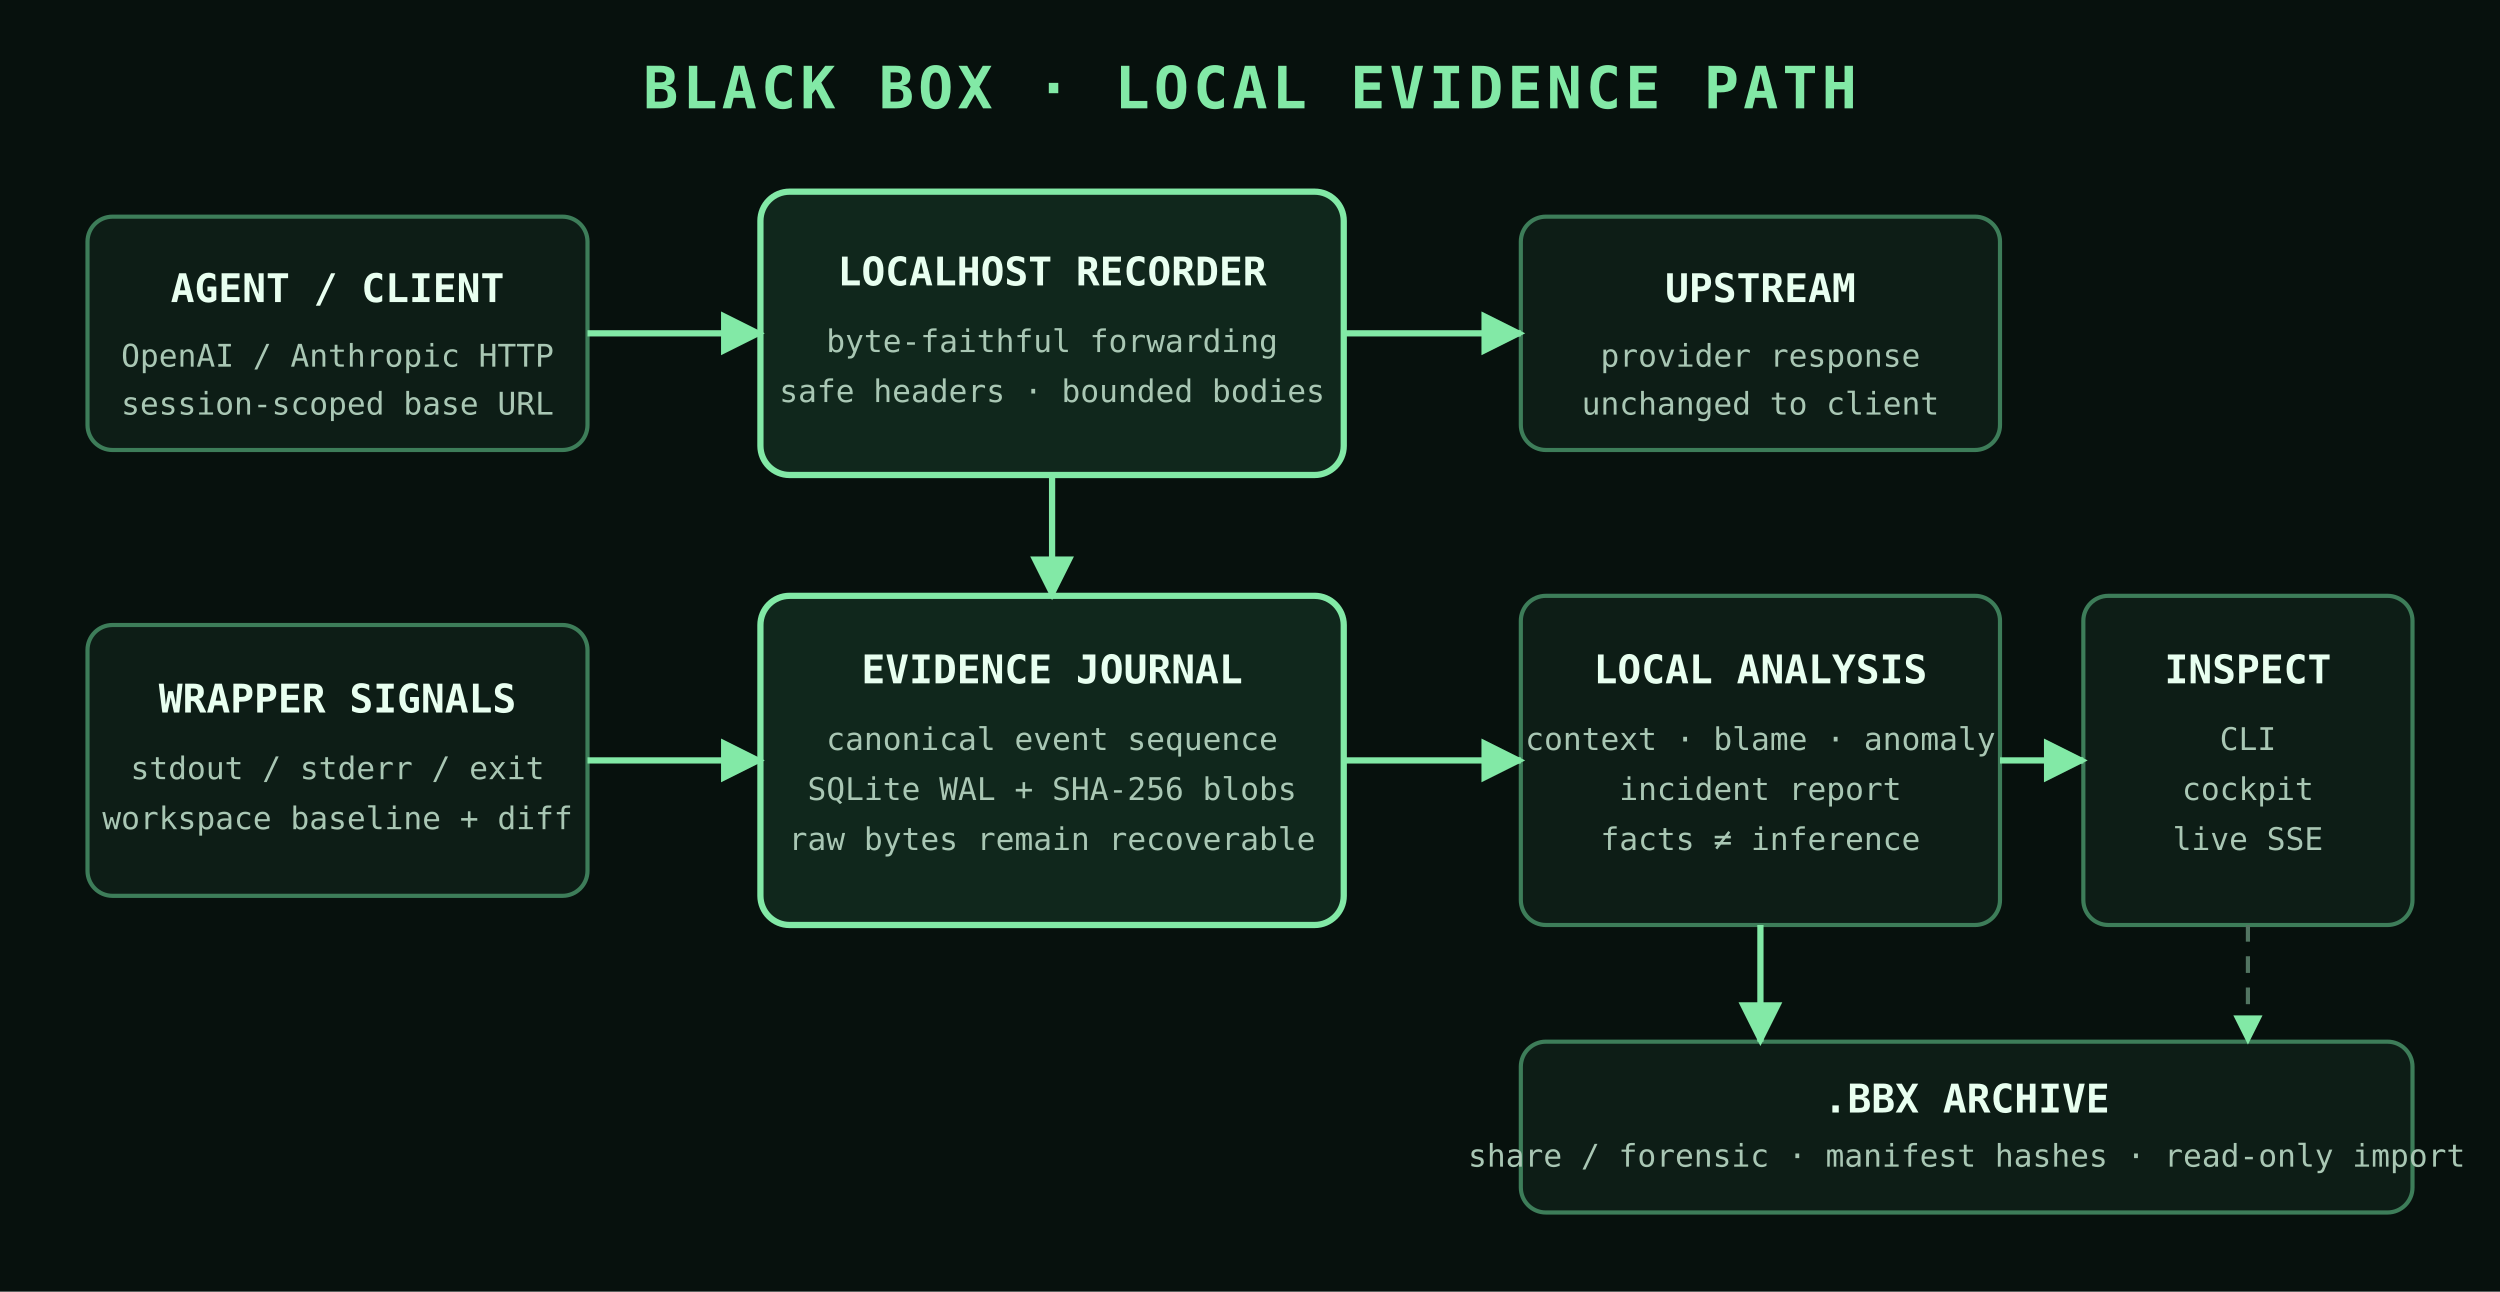
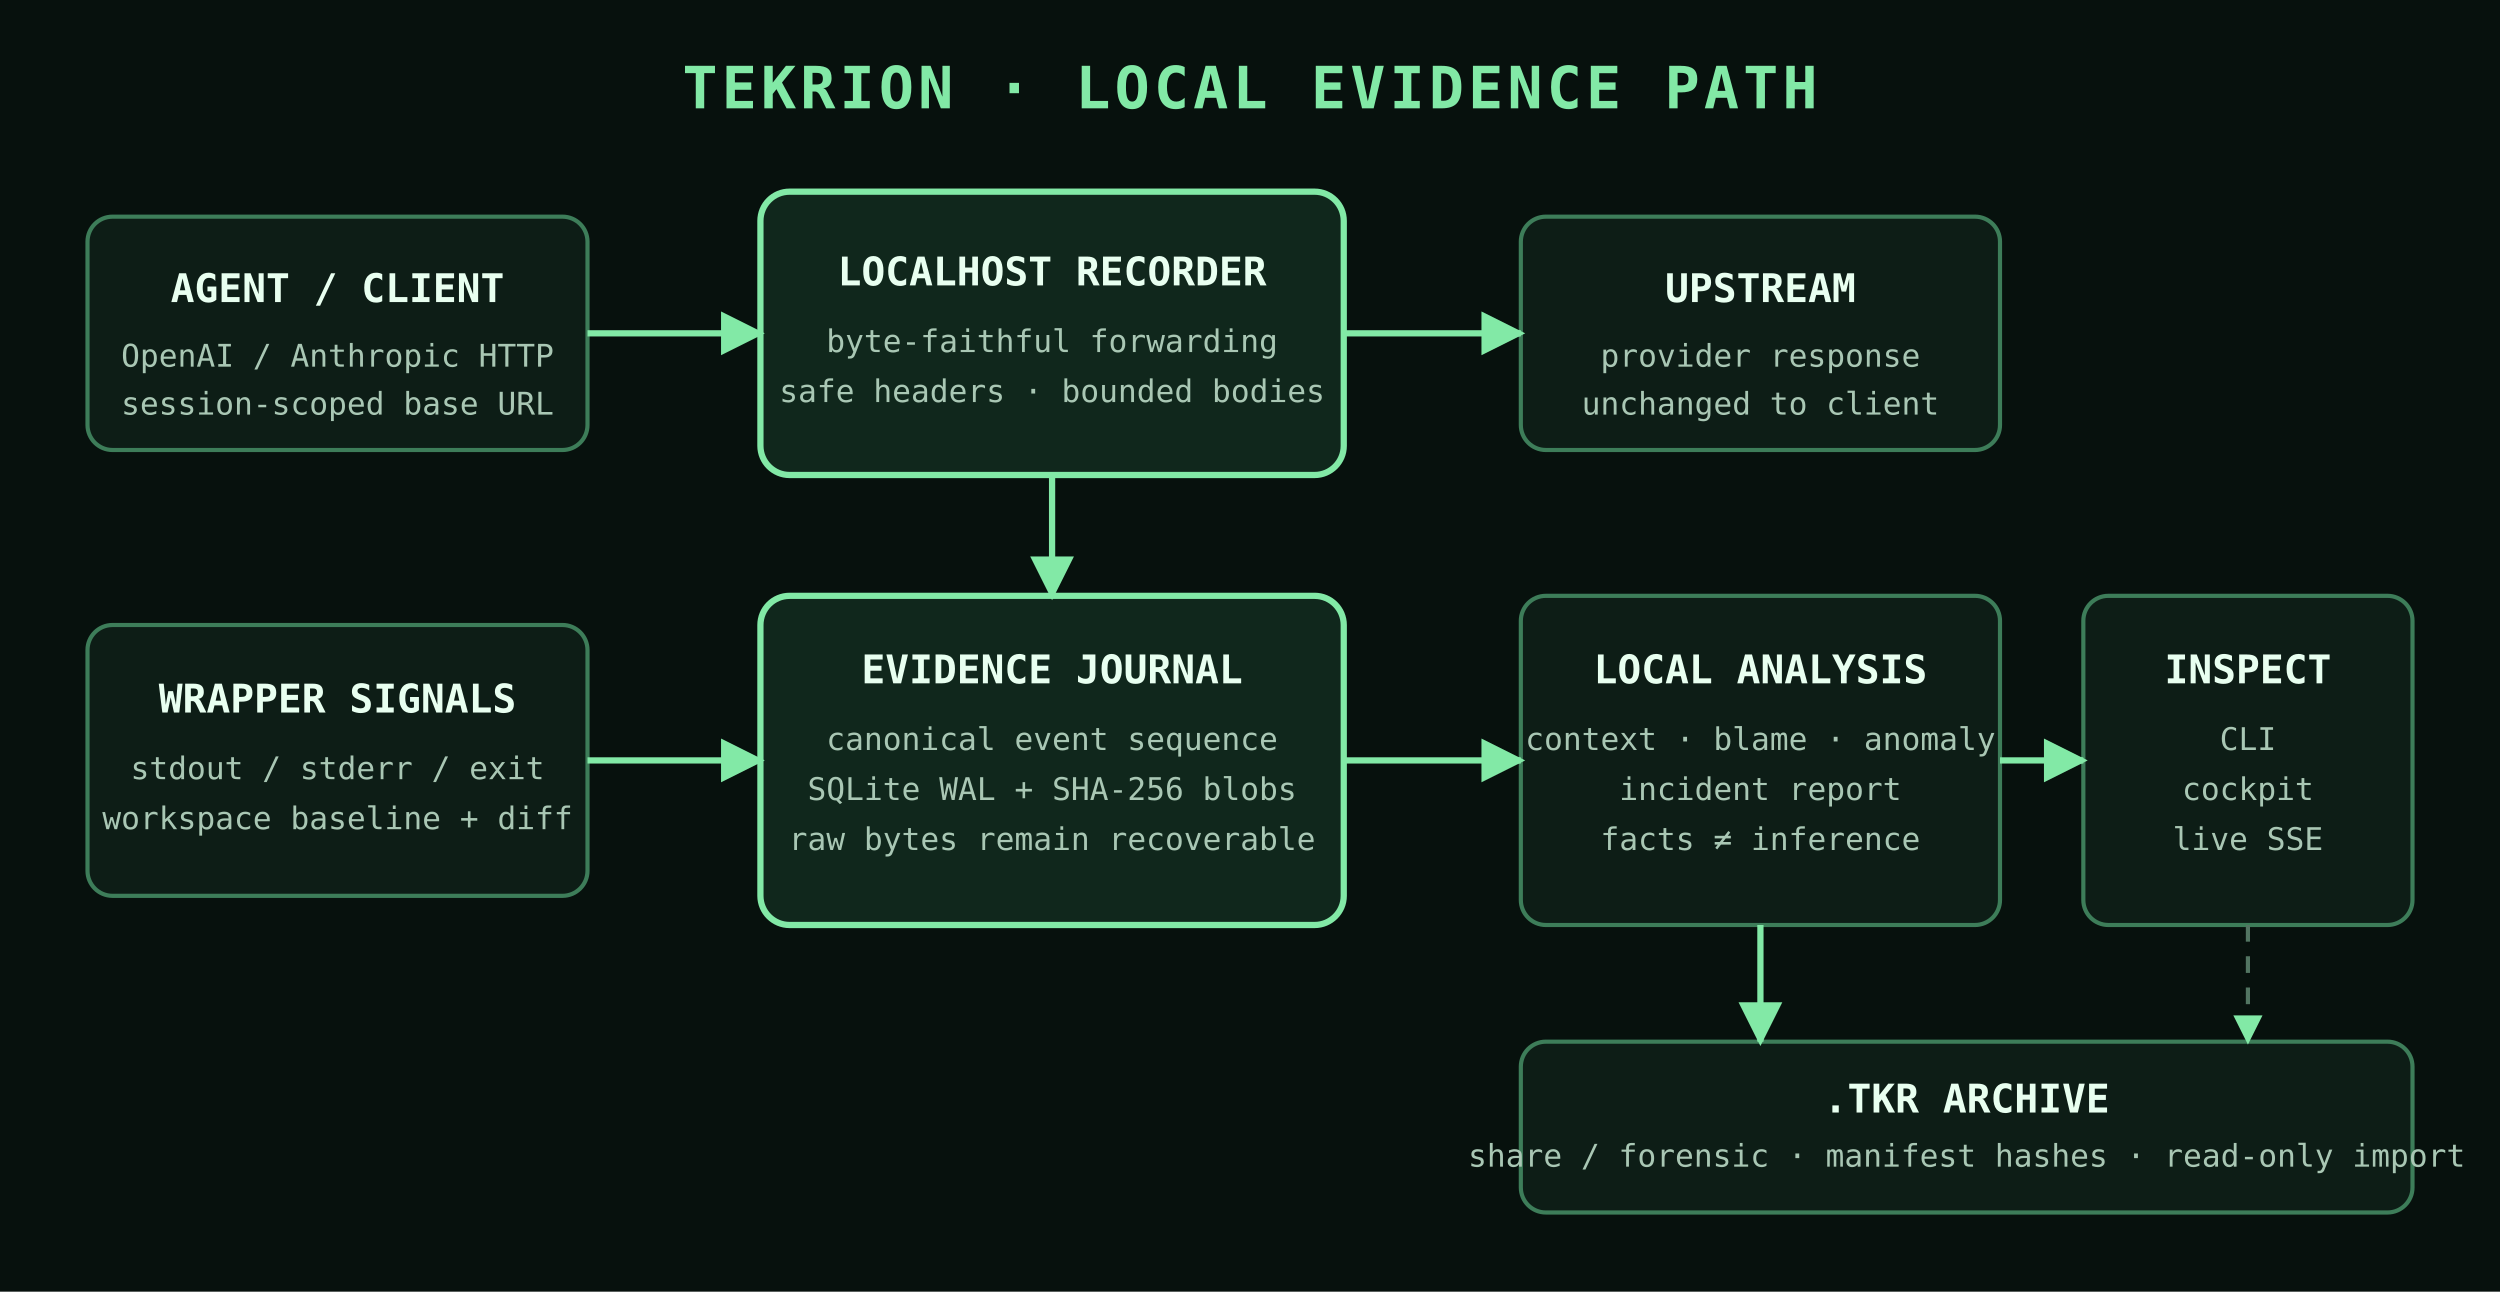
<svg xmlns="http://www.w3.org/2000/svg" width="1200" height="620" viewBox="0 0 1200 620" role="img" aria-labelledby="title description">
  <defs>
    <marker id="arrow" viewBox="0 0 10 10" refX="9" refY="5" markerWidth="7" markerHeight="7" orient="auto-start-reverse">
      <path d="M 0 0 L 10 5 L 0 10 z" fill="#82e9a6" />
    </marker>
    <style>
      .background { fill: #07110d; }
      .panel { fill: #0d1d16; stroke: #3d7d59; stroke-width: 2; rx: 12; }
      .core { fill: #10271c; stroke: #82e9a6; stroke-width: 3; rx: 14; }
      .label { fill: #e8fff0; font: 700 19px ui-monospace, SFMono-Regular, Menlo, Consolas, monospace; }
      .copy { fill: #a9c7b4; font: 15px ui-monospace, SFMono-Regular, Menlo, Consolas, monospace; }
      .title { fill: #82e9a6; font: 800 28px ui-monospace, SFMono-Regular, Menlo, Consolas, monospace; letter-spacing: 2px; }
      .arrow { fill: none; stroke: #82e9a6; stroke-width: 3; marker-end: url(#arrow); }
      .secondary { fill: none; stroke: #527562; stroke-width: 2; stroke-dasharray: 8 7; marker-end: url(#arrow); }
    </style>
  </defs>
  <rect class="background" width="1200" height="620" />
-   <text class="title" x="600" y="52" text-anchor="middle">BLACK BOX · LOCAL EVIDENCE PATH</text>
+   <text class="title" x="600" y="52" text-anchor="middle">TEKRION · LOCAL EVIDENCE PATH</text>
  <rect class="panel" x="42" y="104" width="240" height="112" />
  <text class="label" x="162" y="145" text-anchor="middle">AGENT / CLIENT</text>
  <text class="copy" x="162" y="176" text-anchor="middle">OpenAI / Anthropic HTTP</text>
  <text class="copy" x="162" y="199" text-anchor="middle">session-scoped base URL</text>
  <rect class="core" x="365" y="92" width="280" height="136" />
  <text class="label" x="505" y="137" text-anchor="middle">LOCALHOST RECORDER</text>
  <text class="copy" x="505" y="169" text-anchor="middle">byte-faithful forwarding</text>
  <text class="copy" x="505" y="193" text-anchor="middle">safe headers · bounded bodies</text>
  <rect class="panel" x="730" y="104" width="230" height="112" />
  <text class="label" x="845" y="145" text-anchor="middle">UPSTREAM</text>
  <text class="copy" x="845" y="176" text-anchor="middle">provider response</text>
  <text class="copy" x="845" y="199" text-anchor="middle">unchanged to client</text>
  <rect class="panel" x="42" y="300" width="240" height="130" />
  <text class="label" x="162" y="342" text-anchor="middle">WRAPPER SIGNALS</text>
  <text class="copy" x="162" y="374" text-anchor="middle">stdout / stderr / exit</text>
  <text class="copy" x="162" y="398" text-anchor="middle">workspace baseline + diff</text>
  <rect class="core" x="365" y="286" width="280" height="158" />
  <text class="label" x="505" y="328" text-anchor="middle">EVIDENCE JOURNAL</text>
  <text class="copy" x="505" y="360" text-anchor="middle">canonical event sequence</text>
  <text class="copy" x="505" y="384" text-anchor="middle">SQLite WAL + SHA-256 blobs</text>
  <text class="copy" x="505" y="408" text-anchor="middle">raw bytes remain recoverable</text>
  <rect class="panel" x="730" y="286" width="230" height="158" />
  <text class="label" x="845" y="328" text-anchor="middle">LOCAL ANALYSIS</text>
  <text class="copy" x="845" y="360" text-anchor="middle">context · blame · anomaly</text>
  <text class="copy" x="845" y="384" text-anchor="middle">incident report</text>
  <text class="copy" x="845" y="408" text-anchor="middle">facts ≠ inference</text>
  <rect class="panel" x="1000" y="286" width="158" height="158" />
  <text class="label" x="1079" y="328" text-anchor="middle">INSPECT</text>
  <text class="copy" x="1079" y="360" text-anchor="middle">CLI</text>
  <text class="copy" x="1079" y="384" text-anchor="middle">cockpit</text>
  <text class="copy" x="1079" y="408" text-anchor="middle">live SSE</text>
  <rect class="panel" x="730" y="500" width="428" height="82" />
-   <text class="label" x="944" y="534" text-anchor="middle">.BBX ARCHIVE</text>
+   <text class="label" x="944" y="534" text-anchor="middle">.TKR ARCHIVE</text>
  <text class="copy" x="944" y="560" text-anchor="middle">share / forensic · manifest hashes · read-only import</text>
  <path class="arrow" d="M 282 160 L 365 160" />
  <path class="arrow" d="M 645 160 L 730 160" />
  <path class="arrow" d="M 505 228 L 505 286" />
  <path class="arrow" d="M 282 365 L 365 365" />
  <path class="arrow" d="M 645 365 L 730 365" />
  <path class="arrow" d="M 960 365 L 1000 365" />
  <path class="arrow" d="M 845 444 L 845 500" />
  <path class="secondary" d="M 1079 444 L 1079 500" />
</svg>
